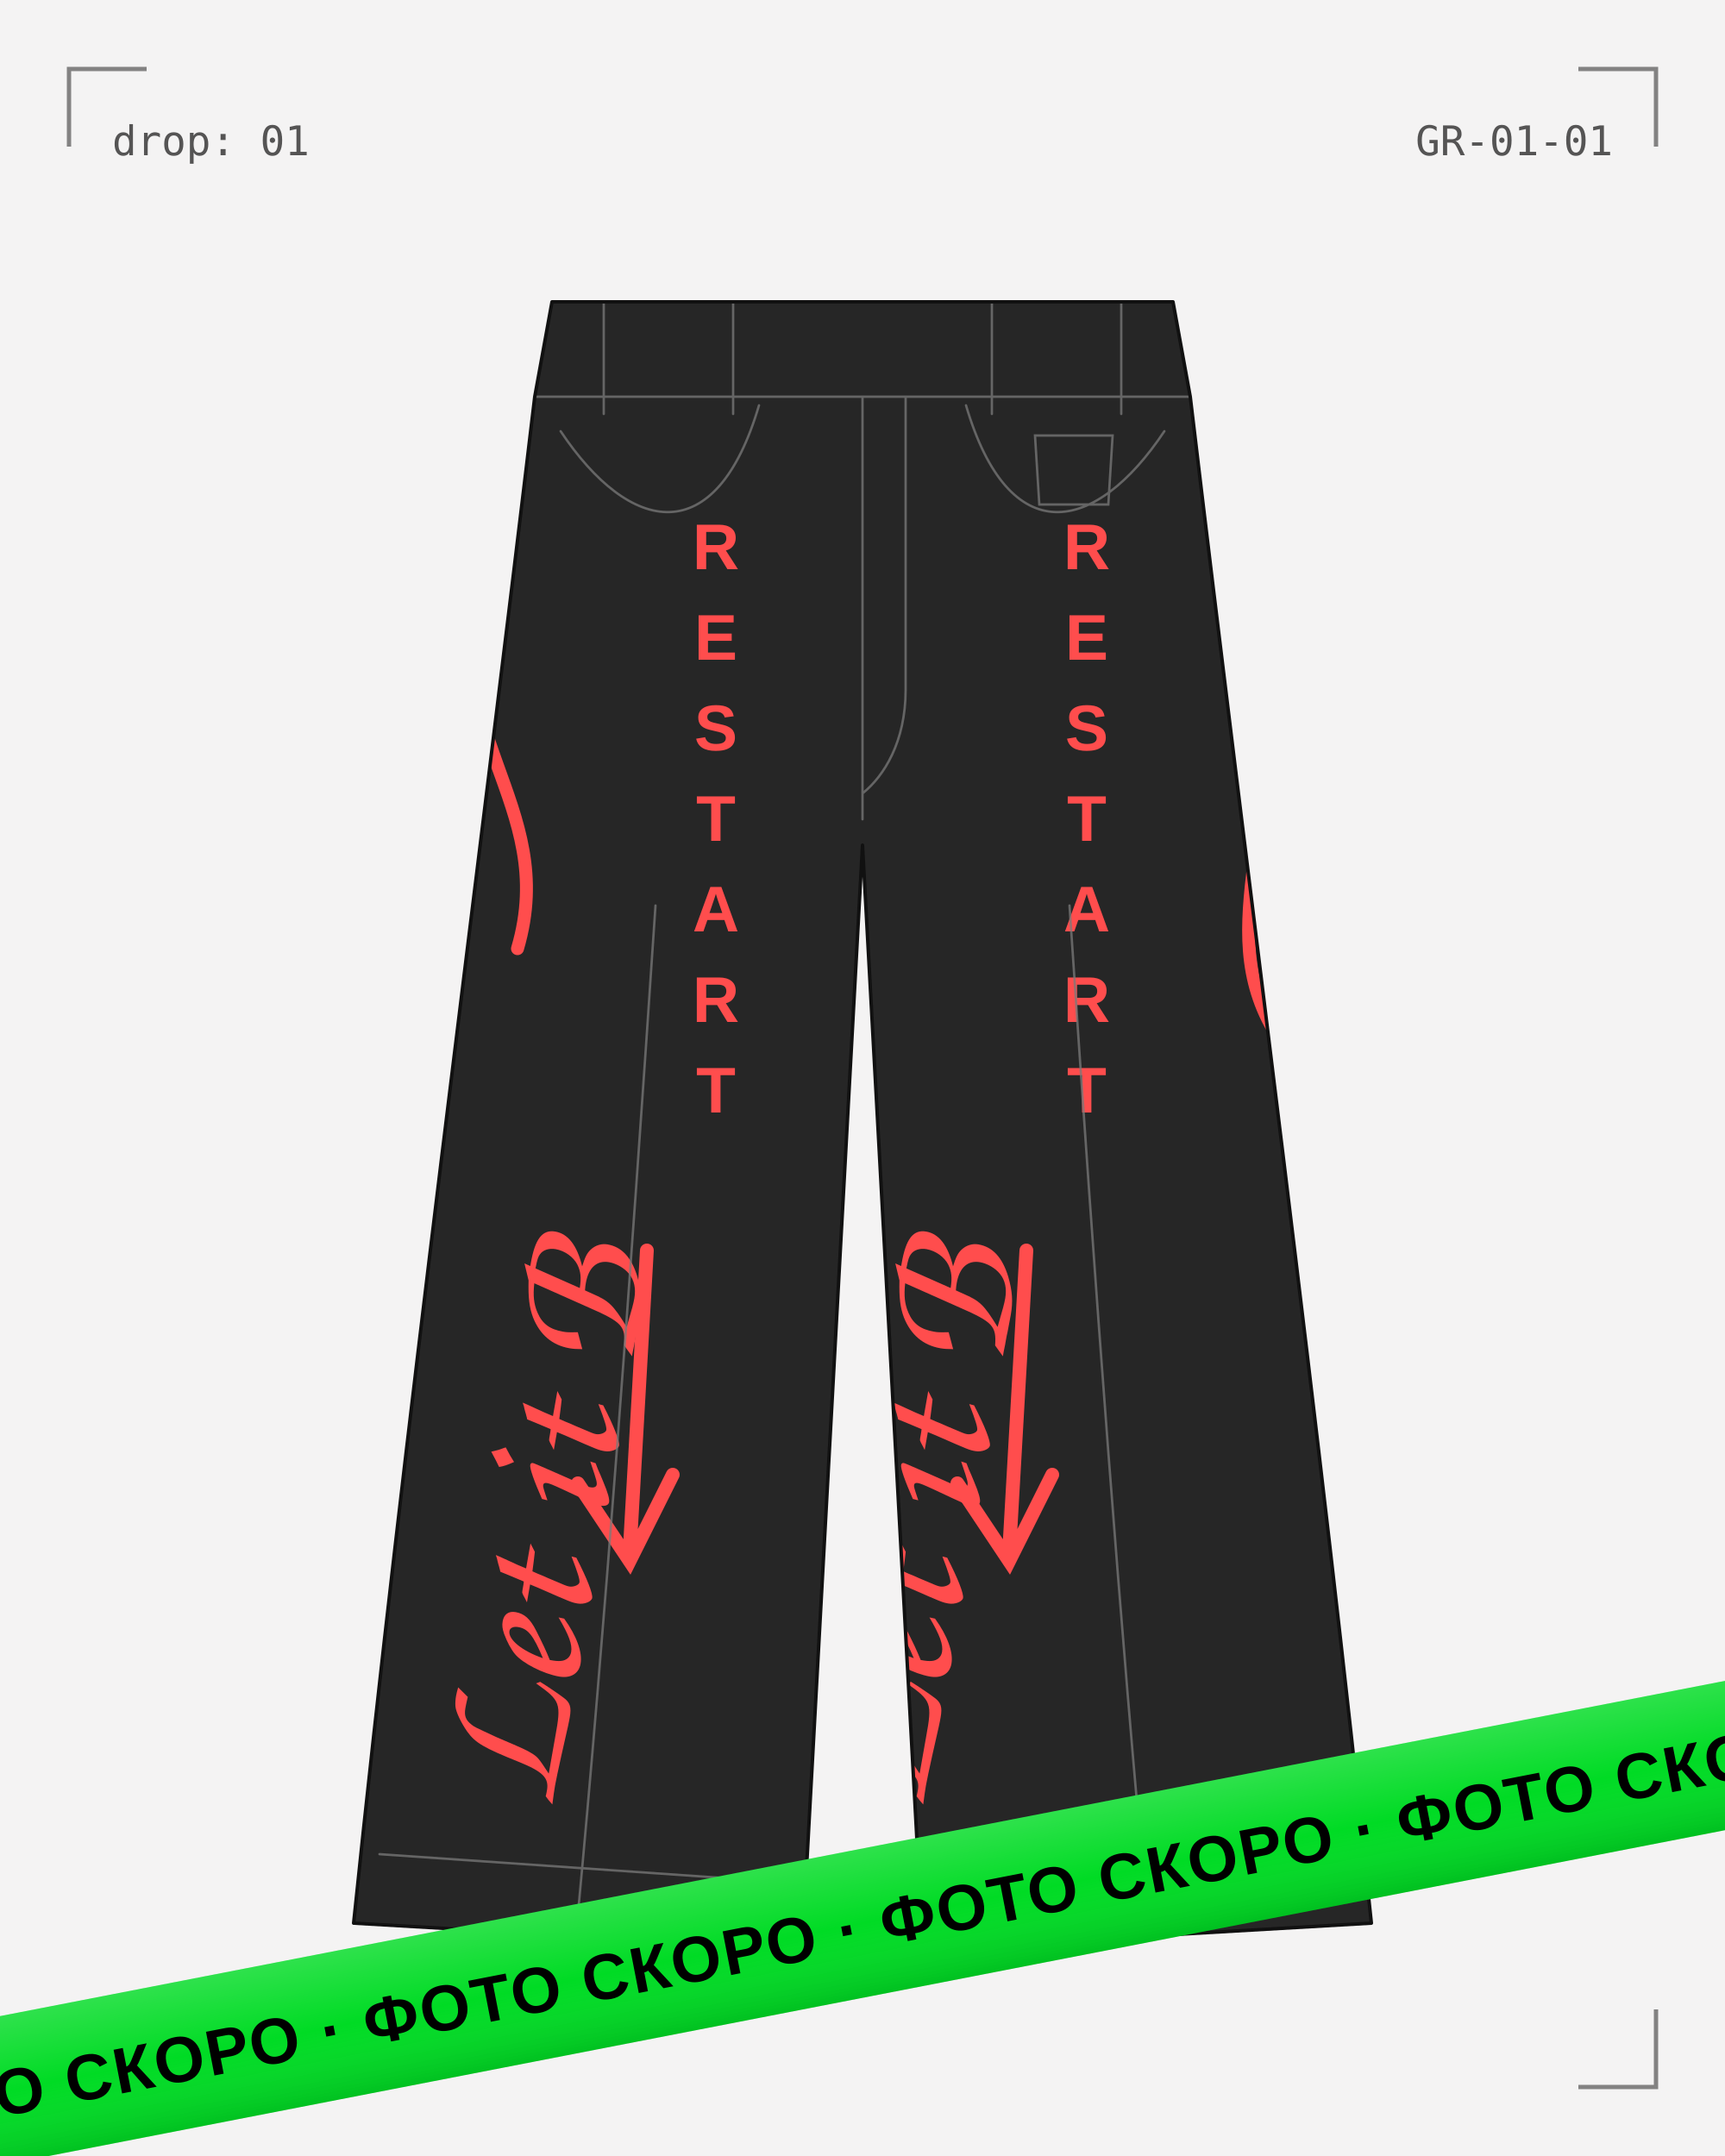
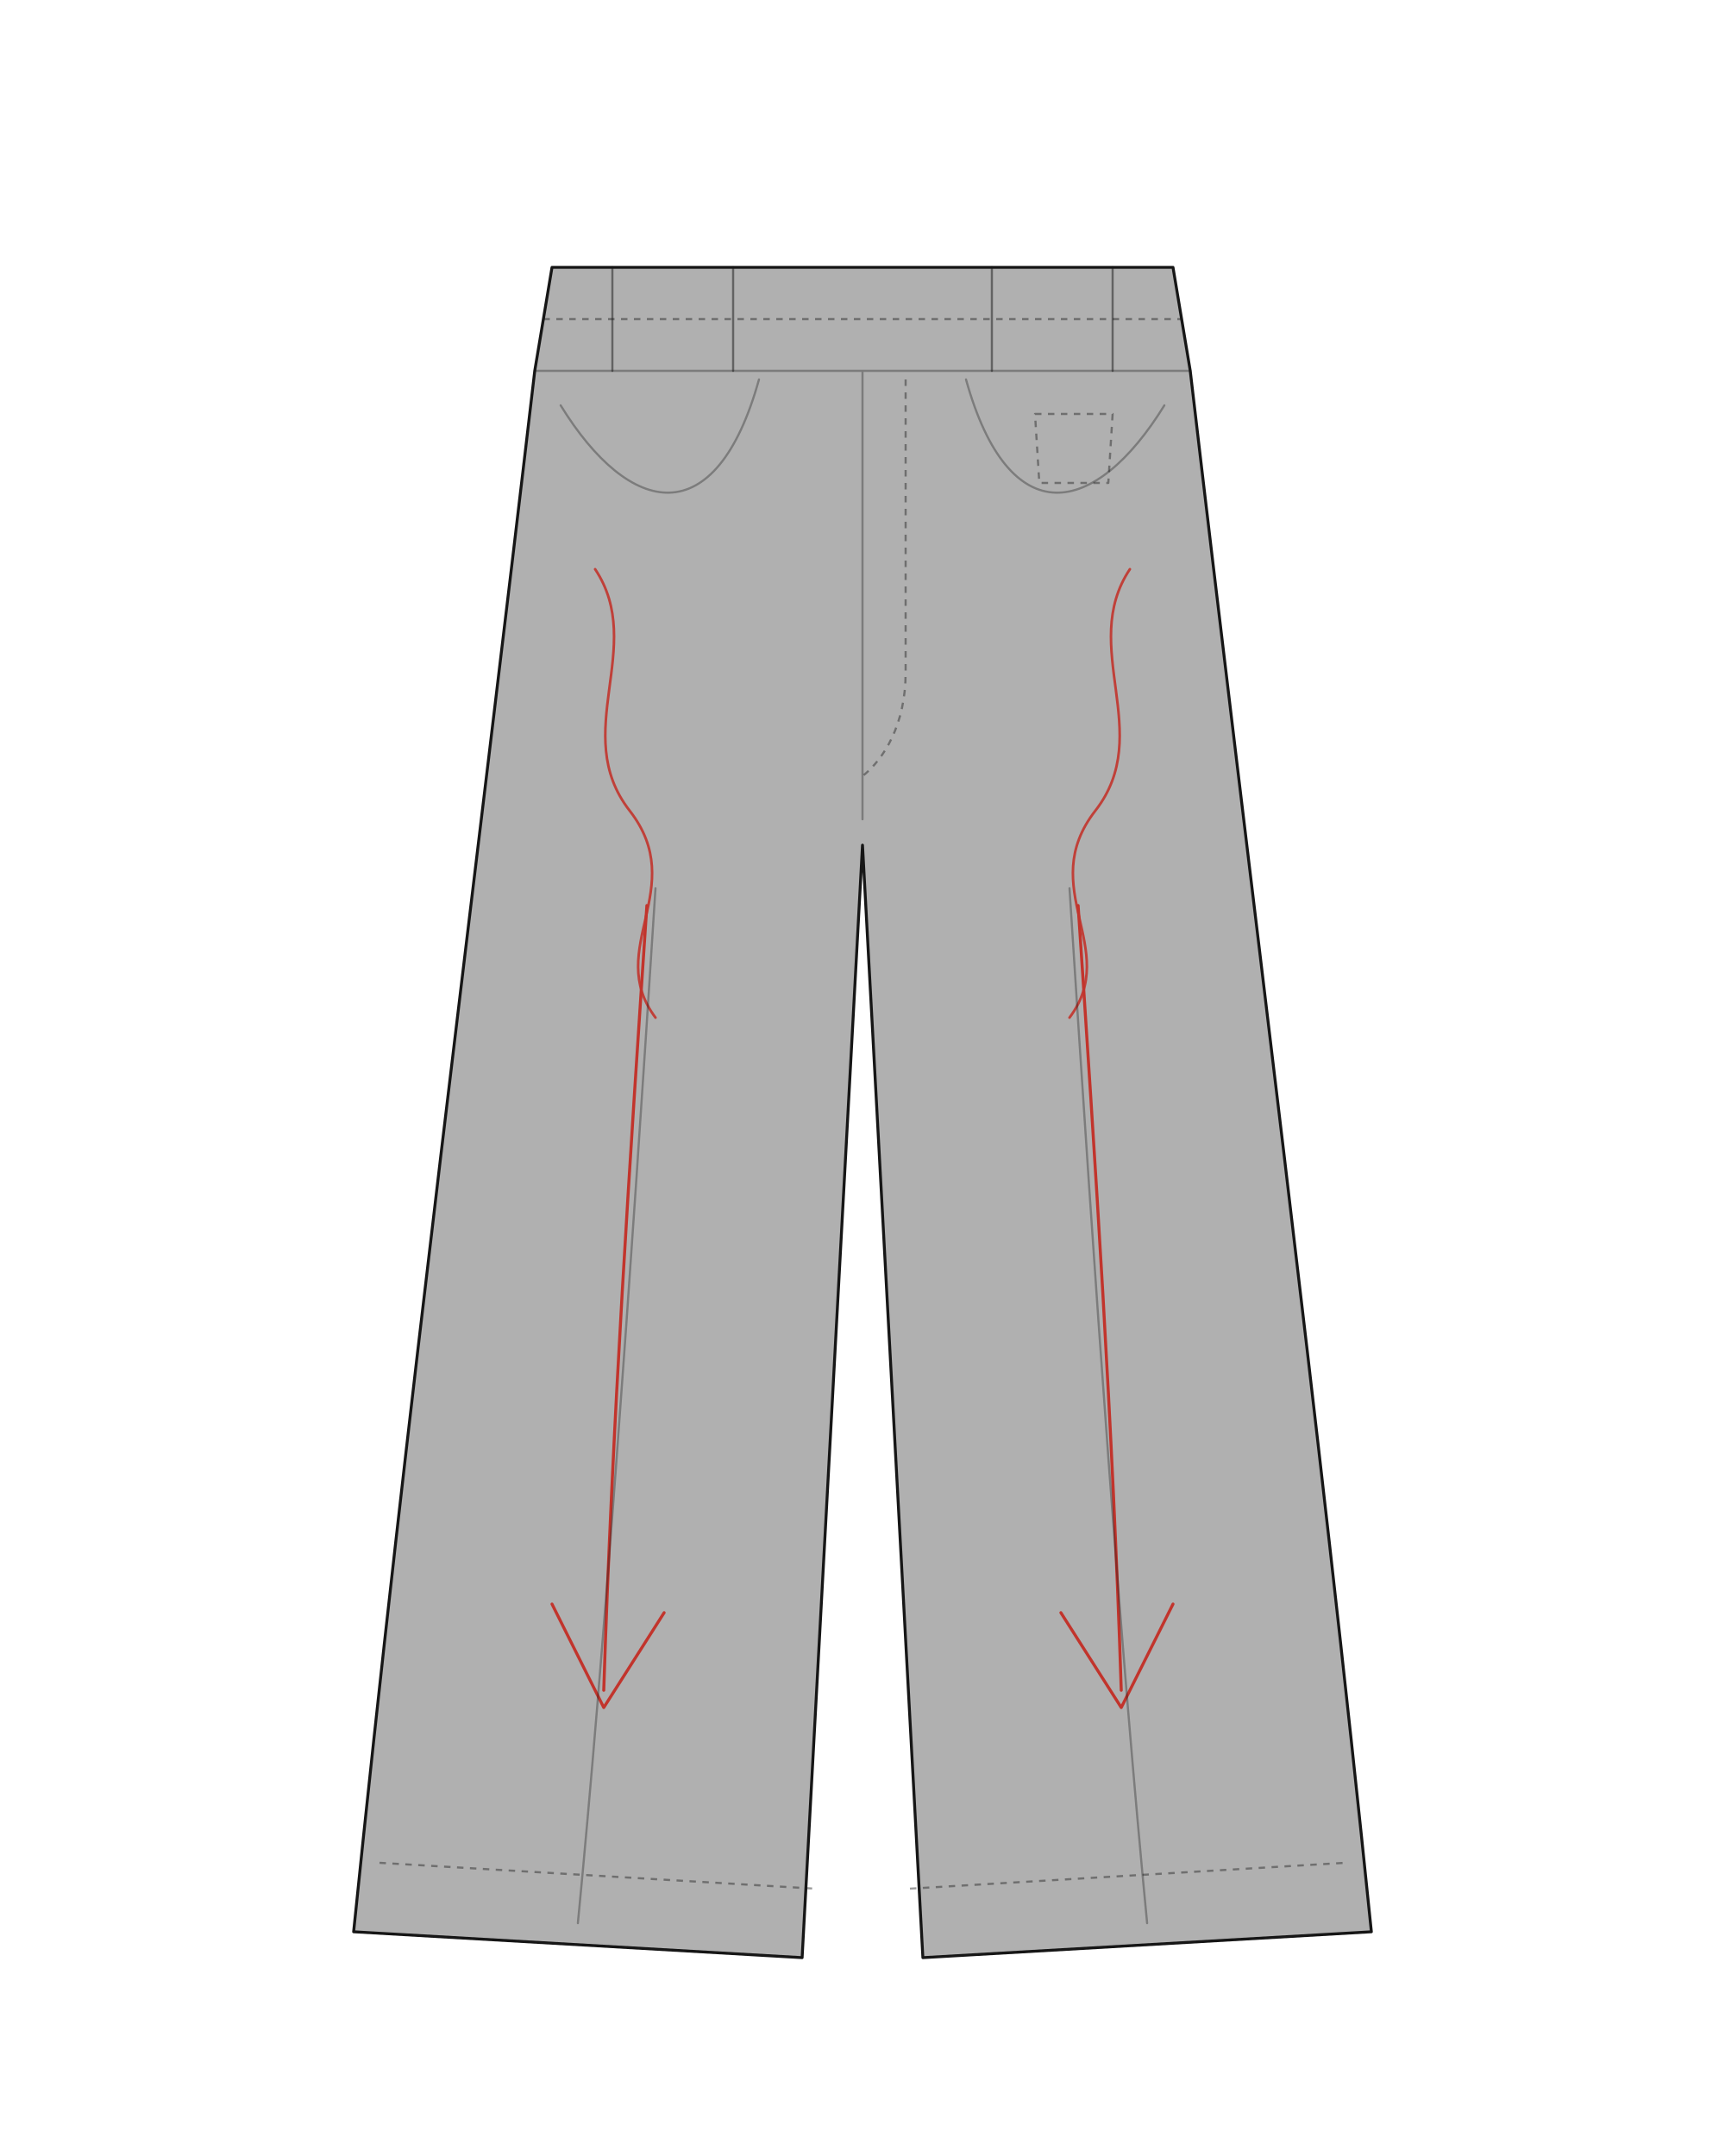
- <svg xmlns="http://www.w3.org/2000/svg" viewBox="0 0 400 500" width="800" height="1000">
-   <defs>
-     <filter id="soft" x="-20%" y="-20%" width="140%" height="140%">
-       <feGaussianBlur stdDeviation="9" />
-     </filter>
-     <linearGradient id="tapeShade" x1="0" y1="0" x2="0" y2="1">
-       <stop offset="0" stop-color="#fff" stop-opacity=".18" />
-       <stop offset=".5" stop-color="#fff" stop-opacity="0" />
-       <stop offset="1" stop-color="#000" stop-opacity=".12" />
-     </linearGradient>
-   </defs>
-   <rect width="400" height="500" fill="#F4F3F3" />
-   <path d="M16 34 L16 16 L34 16 M366 16 L384 16 L384 34 M16 466 L16 484 L34 484 M366 484 L384 484 L384 466" fill="none" stroke="#111" stroke-width="1" opacity=".5" />
-   <text x="26" y="36" font-family="Menlo,'SF Mono',ui-monospace,monospace" font-size="9.5" fill="#111" opacity=".7">drop: 01</text>
-   <text x="374" y="36" text-anchor="end" font-family="Menlo,'SF Mono',ui-monospace,monospace" font-size="9.5" fill="#111" opacity=".7">GR-01-01</text>
-   <clipPath id="cl">
-     <path d="M128 70 L272 70 L276 92 C290 210 306 330 318 446 L214 452 L200 196 L186 452 L82 446 C94 330 110 210 124 92 Z" />
+ <svg xmlns="http://www.w3.org/2000/svg" viewBox="0 0 400 500" width="800" height="1000" preserveAspectRatio="xMidYMid slice">
+   <clipPath id="c1">
+     <path d="M128 62 L272 62 L276 86 C290 206 306 330 318 448 L214 454 L200 196 L186 454 L82 448 C94 330 110 206 124 86 Z" />
  </clipPath>
-   <path d="M128 70 L272 70 L276 92 C290 210 306 330 318 446 L214 452 L200 196 L186 452 L82 446 C94 330 110 210 124 92 Z" fill="#262626" />
-   <g clip-path="url(#cl)">
-     <text x="166" y="132" font-family="'Arial Black','Helvetica Neue',Arial,sans-serif" font-size="15" font-weight="900" fill="#FF4D4D" text-anchor="middle">R</text>
-     <text x="166" y="153" font-family="'Arial Black','Helvetica Neue',Arial,sans-serif" font-size="15" font-weight="900" fill="#FF4D4D" text-anchor="middle">E</text>
-     <text x="166" y="174" font-family="'Arial Black','Helvetica Neue',Arial,sans-serif" font-size="15" font-weight="900" fill="#FF4D4D" text-anchor="middle">S</text>
-     <text x="166" y="195" font-family="'Arial Black','Helvetica Neue',Arial,sans-serif" font-size="15" font-weight="900" fill="#FF4D4D" text-anchor="middle">T</text>
-     <text x="166" y="216" font-family="'Arial Black','Helvetica Neue',Arial,sans-serif" font-size="15" font-weight="900" fill="#FF4D4D" text-anchor="middle">A</text>
-     <text x="166" y="237" font-family="'Arial Black','Helvetica Neue',Arial,sans-serif" font-size="15" font-weight="900" fill="#FF4D4D" text-anchor="middle">R</text>
-     <text x="166" y="258" font-family="'Arial Black','Helvetica Neue',Arial,sans-serif" font-size="15" font-weight="900" fill="#FF4D4D" text-anchor="middle">T</text>
-     <text x="252" y="132" font-family="'Arial Black','Helvetica Neue',Arial,sans-serif" font-size="15" font-weight="900" fill="#FF4D4D" text-anchor="middle">R</text>
-     <text x="252" y="153" font-family="'Arial Black','Helvetica Neue',Arial,sans-serif" font-size="15" font-weight="900" fill="#FF4D4D" text-anchor="middle">E</text>
-     <text x="252" y="174" font-family="'Arial Black','Helvetica Neue',Arial,sans-serif" font-size="15" font-weight="900" fill="#FF4D4D" text-anchor="middle">S</text>
-     <text x="252" y="195" font-family="'Arial Black','Helvetica Neue',Arial,sans-serif" font-size="15" font-weight="900" fill="#FF4D4D" text-anchor="middle">T</text>
-     <text x="252" y="216" font-family="'Arial Black','Helvetica Neue',Arial,sans-serif" font-size="15" font-weight="900" fill="#FF4D4D" text-anchor="middle">A</text>
-     <text x="252" y="237" font-family="'Arial Black','Helvetica Neue',Arial,sans-serif" font-size="15" font-weight="900" fill="#FF4D4D" text-anchor="middle">R</text>
-     <text x="252" y="258" font-family="'Arial Black','Helvetica Neue',Arial,sans-serif" font-size="15" font-weight="900" fill="#FF4D4D" text-anchor="middle">T</text>
-     <text transform="translate(128 420) rotate(-80)" font-family="'Snell Roundhand','Brush Script MT',cursive" font-size="46" fill="#FF4D4D">Let it B</text>
-     <text transform="translate(214 420) rotate(-80)" font-family="'Snell Roundhand','Brush Script MT',cursive" font-size="46" fill="#FF4D4D">Let it B</text>
-     <path d="M150 290 L146 360 M134 344 L146 362 L156 342" fill="none" stroke="#FF4D4D" stroke-width="3.2" stroke-linecap="round" />
-     <path d="M238 290 L234 360 M222 344 L234 362 L244 342" fill="none" stroke="#FF4D4D" stroke-width="3.2" stroke-linecap="round" />
-     <path d="M112 130 C100 170 130 186 120 220 M290 150 C300 190 280 214 296 240" fill="none" stroke="#FF4D4D" stroke-width="3" stroke-linecap="round" />
+   <path d="M128 62 L272 62 L276 86 C290 206 306 330 318 448 L214 454 L200 196 L186 454 L82 448 C94 330 110 206 124 86 Z" fill="#1A1A1A" fill-opacity="0.34" />
+   <g clip-path="url(#c1)">
+     <path d="M150 210 C146 270 142 330 140 392 M128 372 L140 396 L154 374" fill="none" stroke="#C2342C" stroke-width="1.4" stroke-linecap="round" stroke-linejoin="round" vector-effect="non-scaling-stroke" />
+     <path d="M250 210 C254 270 258 330 260 392 M246 374 L260 396 L272 372" fill="none" stroke="#C2342C" stroke-width="1.4" stroke-linecap="round" stroke-linejoin="round" vector-effect="non-scaling-stroke" />
+     <path d="M138 132 C150 150 132 170 146 188 C160 206 140 220 152 236" fill="none" stroke="#C2342C" stroke-width="1.2" stroke-linecap="round" stroke-linejoin="round" vector-effect="non-scaling-stroke" opacity="0.9" />
+     <path d="M262 132 C250 150 268 170 254 188 C240 206 260 220 248 236" fill="none" stroke="#C2342C" stroke-width="1.2" stroke-linecap="round" stroke-linejoin="round" vector-effect="non-scaling-stroke" opacity="0.9" />
  </g>
-   <path d="M124 92 L276 92 M140 70 L140 96 M170 70 L170 96 M230 70 L230 96 M260 70 L260 96 M200 92 L200 190 M210 92 L210 160 C210 172 205 180 200 184 M130 100 C146 124 166 128 176 94 M270 100 C254 124 234 128 224 94 M240 101 L258 101 L257 117 L241 117 Z M88 430 L189 437 M211 437 L312 430 M152 210 C146 300 140 380 134 444 M248 210 C254 300 260 380 266 444" fill="none" stroke="#7a7a7a" stroke-width="1.1" stroke-linecap="round" vector-effect="non-scaling-stroke" opacity=".75" />
-   <path d="M128 70 L272 70 L276 92 C290 210 306 330 318 446 L214 452 L200 196 L186 452 L82 446 C94 330 110 210 124 92 Z" fill="none" stroke="#111111" stroke-width="1.6" stroke-linejoin="round" vector-effect="non-scaling-stroke" />
-   <g transform="rotate(-11 200 446)">
-     <rect x="-80" y="429" width="560" height="34" fill="#00DB24" />
-     <rect x="-80" y="429" width="560" height="34" fill="url(#tapeShade)" />
-     <text x="-40" y="452" font-family="'Arial Black','Helvetica Neue',Arial,sans-serif" font-weight="900" font-size="15" letter-spacing=".5" fill="#000">  ФОТО СКОРО  ·  ФОТО СКОРО  ·  ФОТО СКОРО  ·  ФОТО СКОРО  ·  ФОТО СКОРО  ·  ФОТО СКОРО  ·</text>
-   </g>
+   <path d="M124 86 L276 86 M200 86 L200 190 M130 94 C146 120 166 124 176 88 M270 94 C254 120 234 124 224 88 M152 206 C146 300 140 384 134 446 M248 206 C254 300 260 384 266 446" fill="none" stroke="#161616" stroke-width="1" stroke-linecap="round" stroke-linejoin="round" vector-effect="non-scaling-stroke" opacity="0.34" />
+   <path d="M126 74 L274 74 M210 88 L210 156 C210 168 205 176 200 180 M88 432 L189 438 M211 438 L312 432 M240 96 L258 96 L257 112 L241 112 Z" fill="none" stroke="#161616" stroke-width="1" stroke-linecap="butt" stroke-linejoin="round" vector-effect="non-scaling-stroke" stroke-dasharray="3 3" opacity="0.42" />
+   <path d="M142 62 L142 86" fill="none" stroke="#161616" stroke-width="1" stroke-linecap="round" stroke-linejoin="round" vector-effect="non-scaling-stroke" opacity="0.5" />
+   <path d="M170 62 L170 86" fill="none" stroke="#161616" stroke-width="1" stroke-linecap="round" stroke-linejoin="round" vector-effect="non-scaling-stroke" opacity="0.5" />
+   <path d="M230 62 L230 86" fill="none" stroke="#161616" stroke-width="1" stroke-linecap="round" stroke-linejoin="round" vector-effect="non-scaling-stroke" opacity="0.5" />
+   <path d="M258 62 L258 86" fill="none" stroke="#161616" stroke-width="1" stroke-linecap="round" stroke-linejoin="round" vector-effect="non-scaling-stroke" opacity="0.5" />
+   <path d="M128 62 L272 62 L276 86 C290 206 306 330 318 448 L214 454 L200 196 L186 454 L82 448 C94 330 110 206 124 86 Z" fill="none" stroke="#161616" stroke-width="1.35" stroke-linecap="round" stroke-linejoin="round" vector-effect="non-scaling-stroke" />
</svg>
